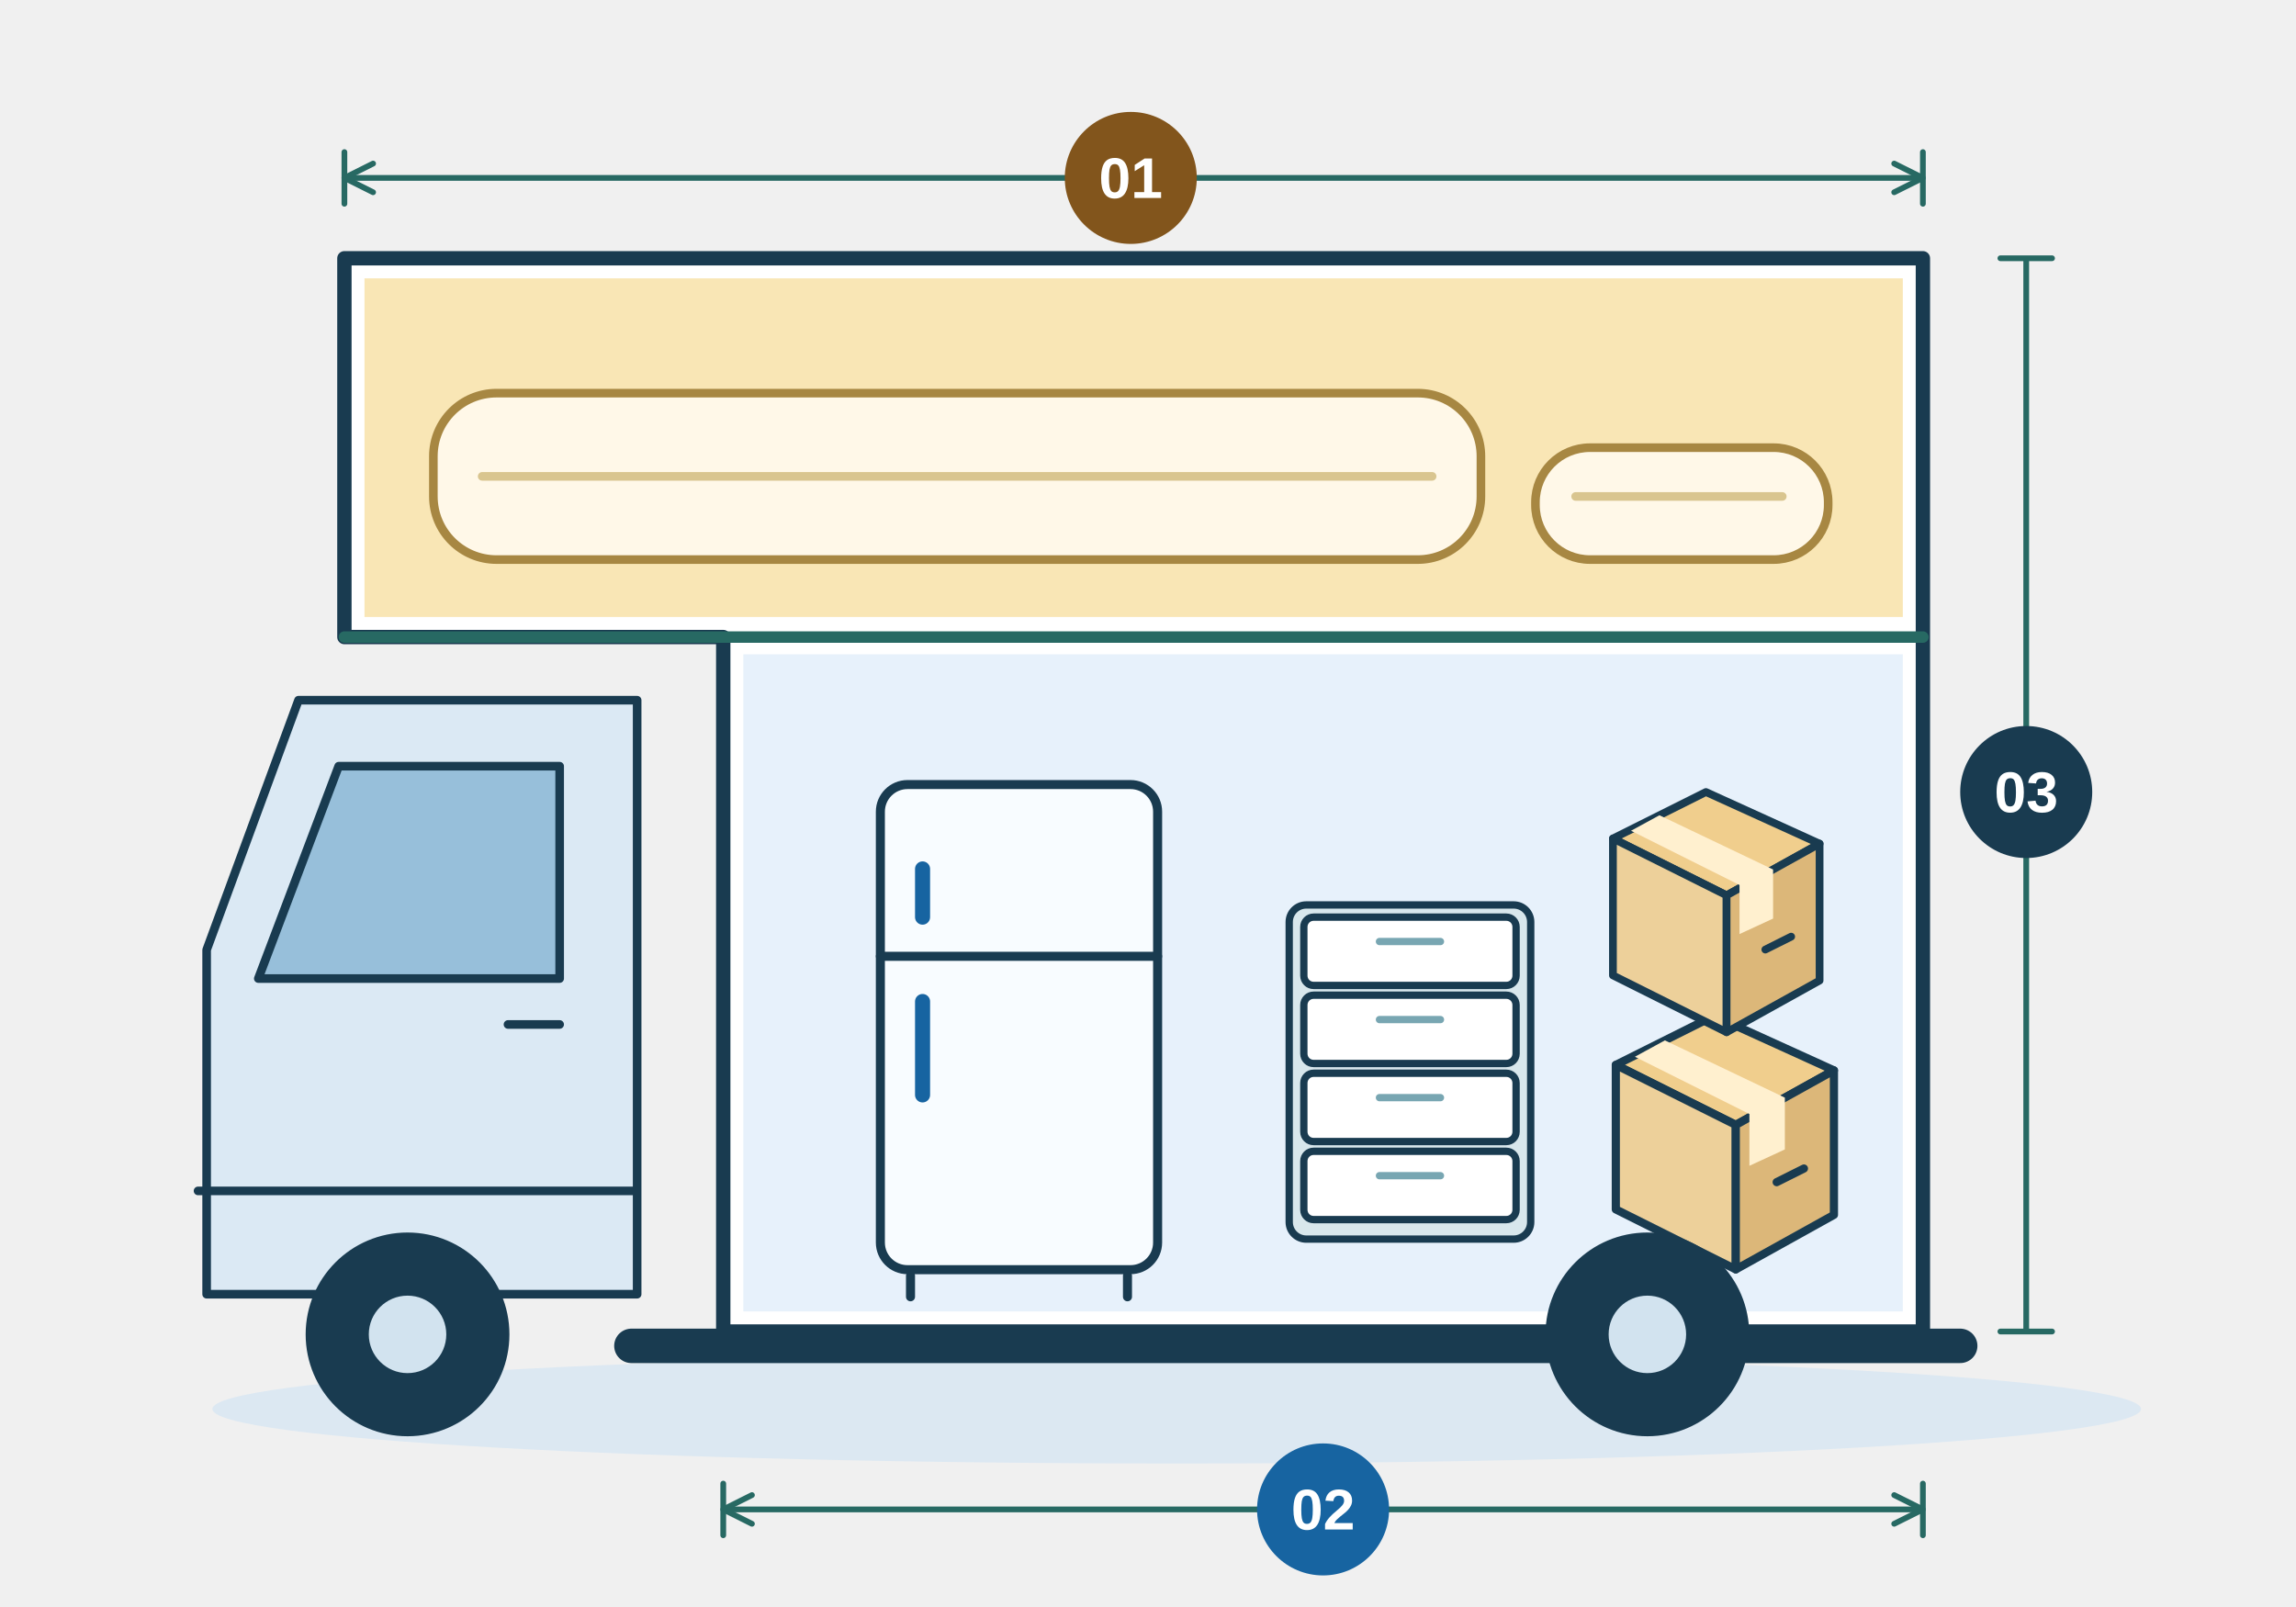
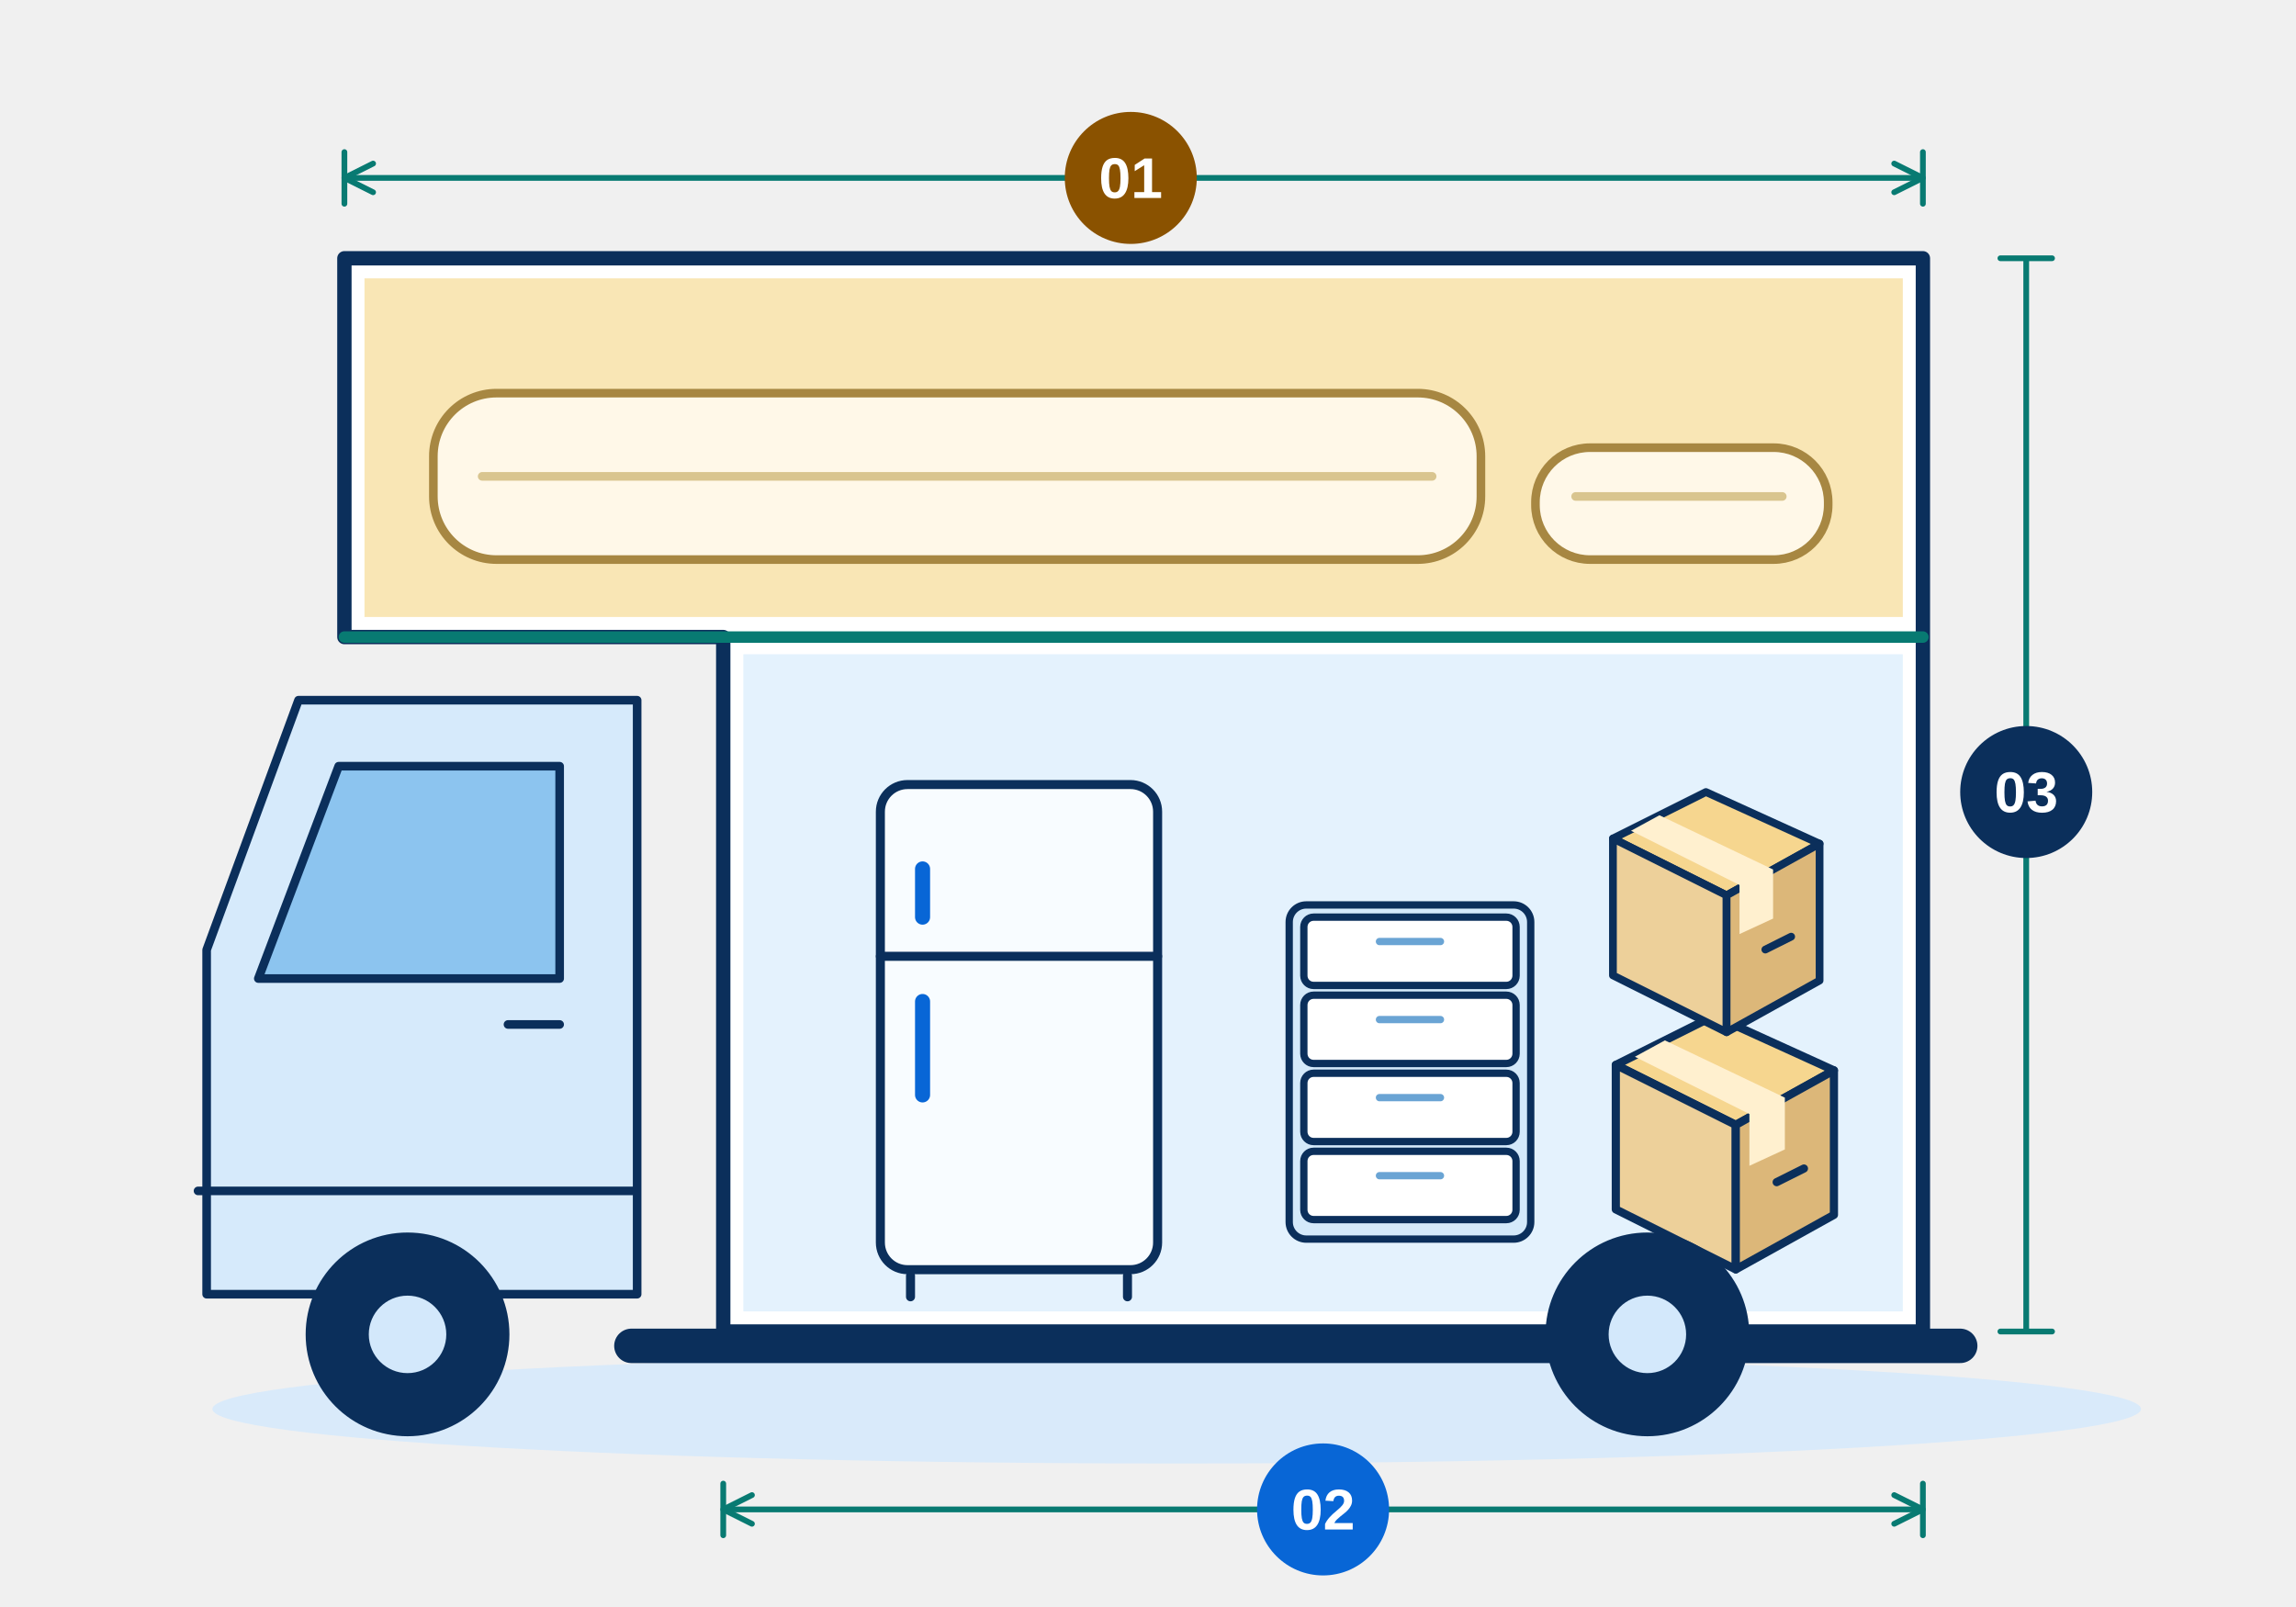
<svg xmlns="http://www.w3.org/2000/svg" width="800" height="560" viewBox="0 0 800 560" fill="none">
-   <g stroke="#193b50" stroke-width="3" stroke-linecap="round" stroke-linejoin="round">
-     <ellipse cx="410" cy="491" rx="336" ry="19" fill="#dce8f2" stroke="none" />
-     <path d="M104 244h118v207H72V331Z" fill="#dbe9f4" />
-     <path d="M118 267h77v74H90Z" fill="#97bfda" />
+   <g stroke="#0b2f5b" stroke-width="3" stroke-linecap="round" stroke-linejoin="round">
+     <ellipse cx="410" cy="491" rx="336" ry="19" fill="#d9eafa" stroke="none" />
+     <path d="M104 244h118v207H72V331Z" fill="#d6eafb" />
+     <path d="M118 267h77v74H90Z" fill="#8cc4ef" />
    <path d="M195 357h-18M69 415h152" />
    <path d="M120 90h550v374H252V222H120Z" fill="#fff" stroke-width="5" />
    <path d="M127 97h536v118H127Z" fill="#f9e6b5" stroke="none" />
-     <path d="M259 228h404v229H259Z" fill="#e7f1fb" stroke="none" />
-     <path d="M120 222h550" stroke="#276963" stroke-width="4" />
+     <path d="M259 228h404v229H259Z" fill="#e4f2fd" stroke="none" />
+     <path d="M120 222h550" stroke="#087a72" stroke-width="4" />
    <rect x="151" y="137" width="365" height="58" rx="22" fill="#fff8e8" stroke="#a78742" />
    <path d="M168 166h331" stroke="#d9c58f" />
    <rect x="535" y="156" width="102" height="39" rx="19" fill="#fff8e8" stroke="#a78742" />
    <path d="M549 173h72" stroke="#d9c58f" />
    <g transform="translate(270 265) scale(1.05)">
      <rect x="35" y="8" width="92" height="161" rx="9" fill="#f8fcff" />
      <path d="M35 65h92" />
-       <path d="M49 36v16m0 28v31" stroke="#1764a1" stroke-width="5" />
+       <path d="M49 36v16m0 28v31" stroke="#0866d6" stroke-width="5" />
      <path d="M45 171v7m72-7v7" />
    </g>
    <g transform="translate(422 289) scale(.85)">
-       <rect x="32" y="31" width="99" height="137" rx="7" fill="#d8e7ec" />
+       <rect x="32" y="31" width="99" height="137" rx="7" fill="#d4e9fa" />
      <rect x="38" y="36" width="87" height="28" rx="4" fill="#fff" />
-       <path d="M69 46h25" stroke="#78a6b2" />
+       <path d="M69 46h25" stroke="#6aa4d4" />
      <rect x="38" y="68" width="87" height="28" rx="4" fill="#fff" />
-       <path d="M69 78h25" stroke="#78a6b2" />
+       <path d="M69 78h25" stroke="#6aa4d4" />
      <rect x="38" y="100" width="87" height="28" rx="4" fill="#fff" />
-       <path d="M69 110h25" stroke="#78a6b2" />
+       <path d="M69 110h25" stroke="#6aa4d4" />
      <rect x="38" y="132" width="87" height="28" rx="4" fill="#fff" />
-       <path d="M69 142h25" stroke="#78a6b2" />
+       <path d="M69 142h25" stroke="#6aa4d4" />
    </g>
    <g transform="translate(563 354) scale(0.95)">
-       <path d="M0 18 36 0 80 20 44 40Z" fill="#f0ce8d" />
+       <path d="M0 18 36 0 80 20 44 40Z" fill="#f6d68f" />
      <path d="M0 18v53l44 22V40Z" fill="#edd09a" />
      <path d="m44 40 36-20v53L44 93Z" fill="#dcb779" />
      <path d="m18 9 44 21v19l-13 6V36L7 15" stroke="none" fill="#fff0cf" />
      <path d="m59 61 10-5" />
    </g>
    <g transform="translate(562 276) scale(0.9)">
-       <path d="M0 18 36 0 80 20 44 40Z" fill="#f0ce8d" />
+       <path d="M0 18 36 0 80 20 44 40Z" fill="#f6d68f" />
      <path d="M0 18v53l44 22V40Z" fill="#edd09a" />
      <path d="m44 40 36-20v53L44 93Z" fill="#dcb779" />
      <path d="m18 9 44 21v19l-13 6V36L7 15" stroke="none" fill="#fff0cf" />
      <path d="m59 61 10-5" />
    </g>
    <path d="M220 469h463" stroke-width="12" />
-     <circle cx="142" cy="465" r="34" fill="#193b50" />
-     <circle cx="142" cy="465" r="15" fill="#d2e3ef" />
-     <circle cx="574" cy="465" r="34" fill="#193b50" />
-     <circle cx="574" cy="465" r="15" fill="#d2e3ef" />
-     <g stroke="#276963" stroke-width="2">
+     <circle cx="142" cy="465" r="34" fill="#0b2f5b" />
+     <circle cx="142" cy="465" r="15" fill="#d3e8fb" />
+     <circle cx="574" cy="465" r="34" fill="#0b2f5b" />
+     <circle cx="574" cy="465" r="15" fill="#d3e8fb" />
+     <g stroke="#087a72" stroke-width="2">
      <path d="M120 62h550m-550-9v18m550-18v18M252 526h418m-418-9v18m418-18v18M706 90v374m-9-374h18m-18 374h18" />
      <path d="m130 57-10 5 10 5m530-10 10 5-10 5M262 521l-10 5 10 5m398-10 10 5-10 5" />
    </g>
    <g stroke="none" font-family="Arial,sans-serif" font-size="20" font-weight="700" text-anchor="middle">
-       <circle cx="394" cy="62" r="23" fill="#82551c" />
+       <circle cx="394" cy="62" r="23" fill="#8a5200" />
      <text x="394" y="69" fill="white">01</text>
-       <circle cx="461" cy="526" r="23" fill="#1764a1" />
+       <circle cx="461" cy="526" r="23" fill="#0866d6" />
      <text x="461" y="533" fill="white">02</text>
-       <circle cx="706" cy="276" r="23" fill="#193b50" />
+       <circle cx="706" cy="276" r="23" fill="#0b2f5b" />
      <text x="706" y="283" fill="white">03</text>
    </g>
  </g>
</svg>
